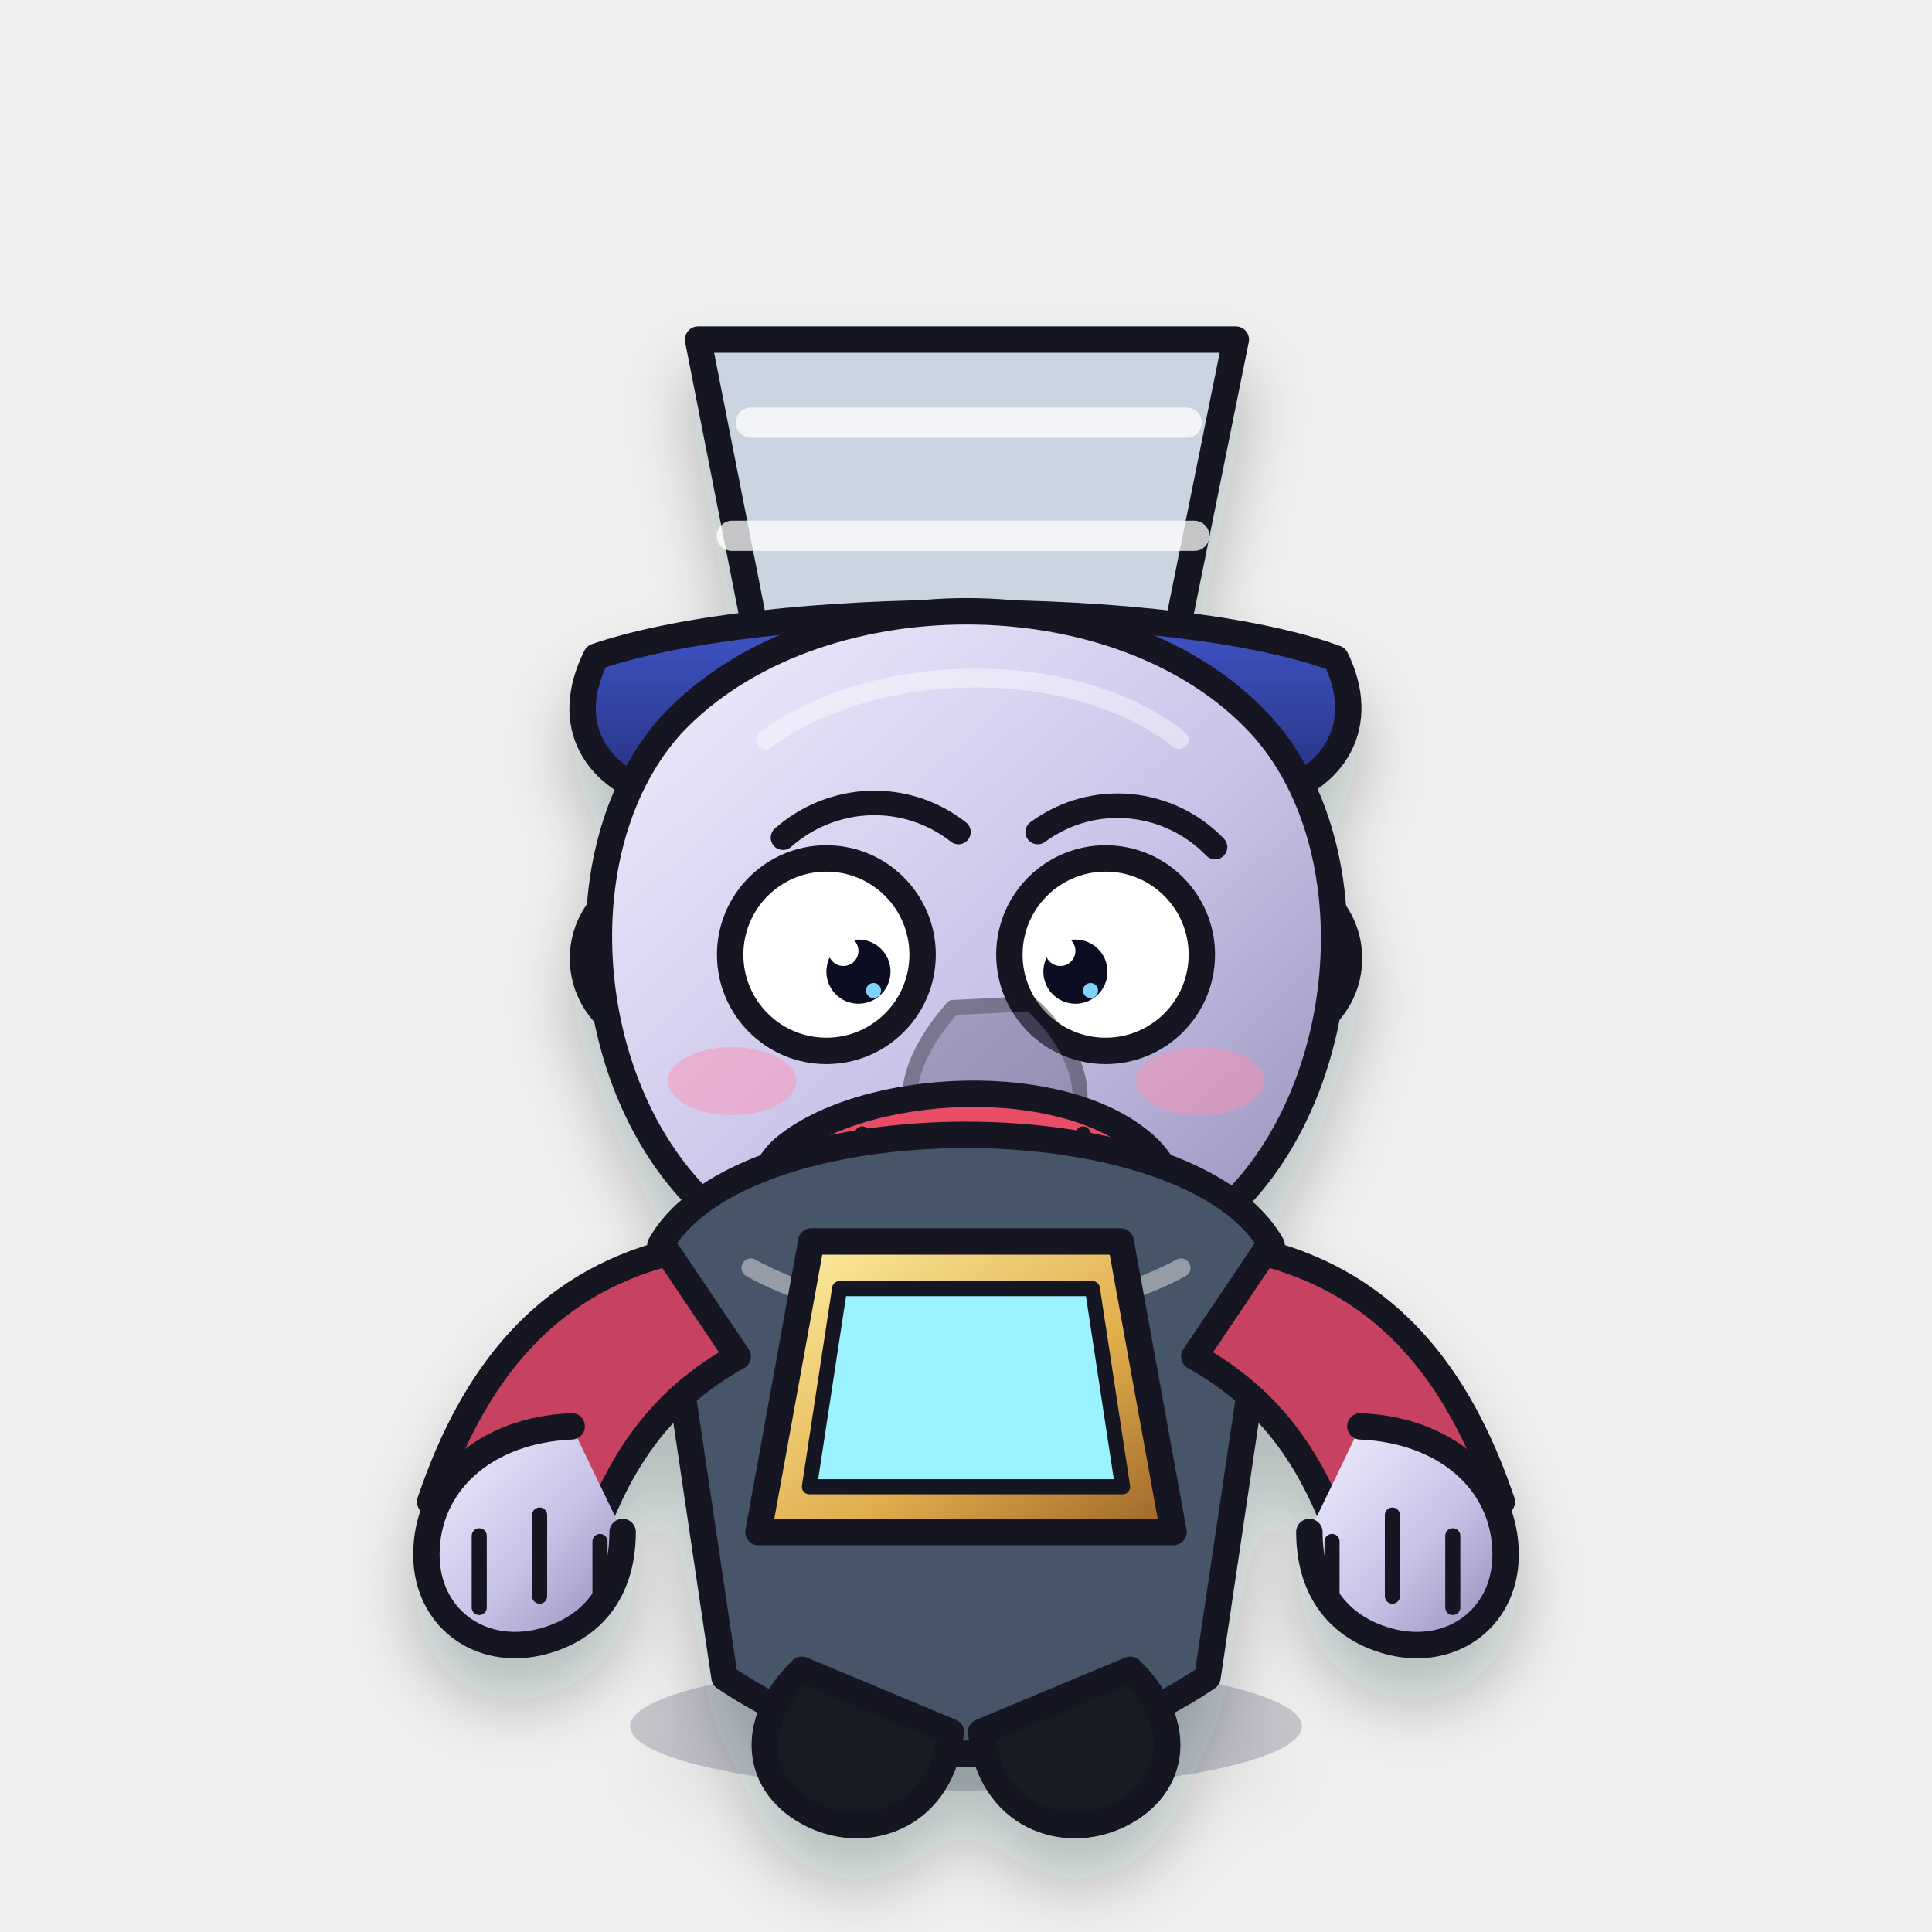
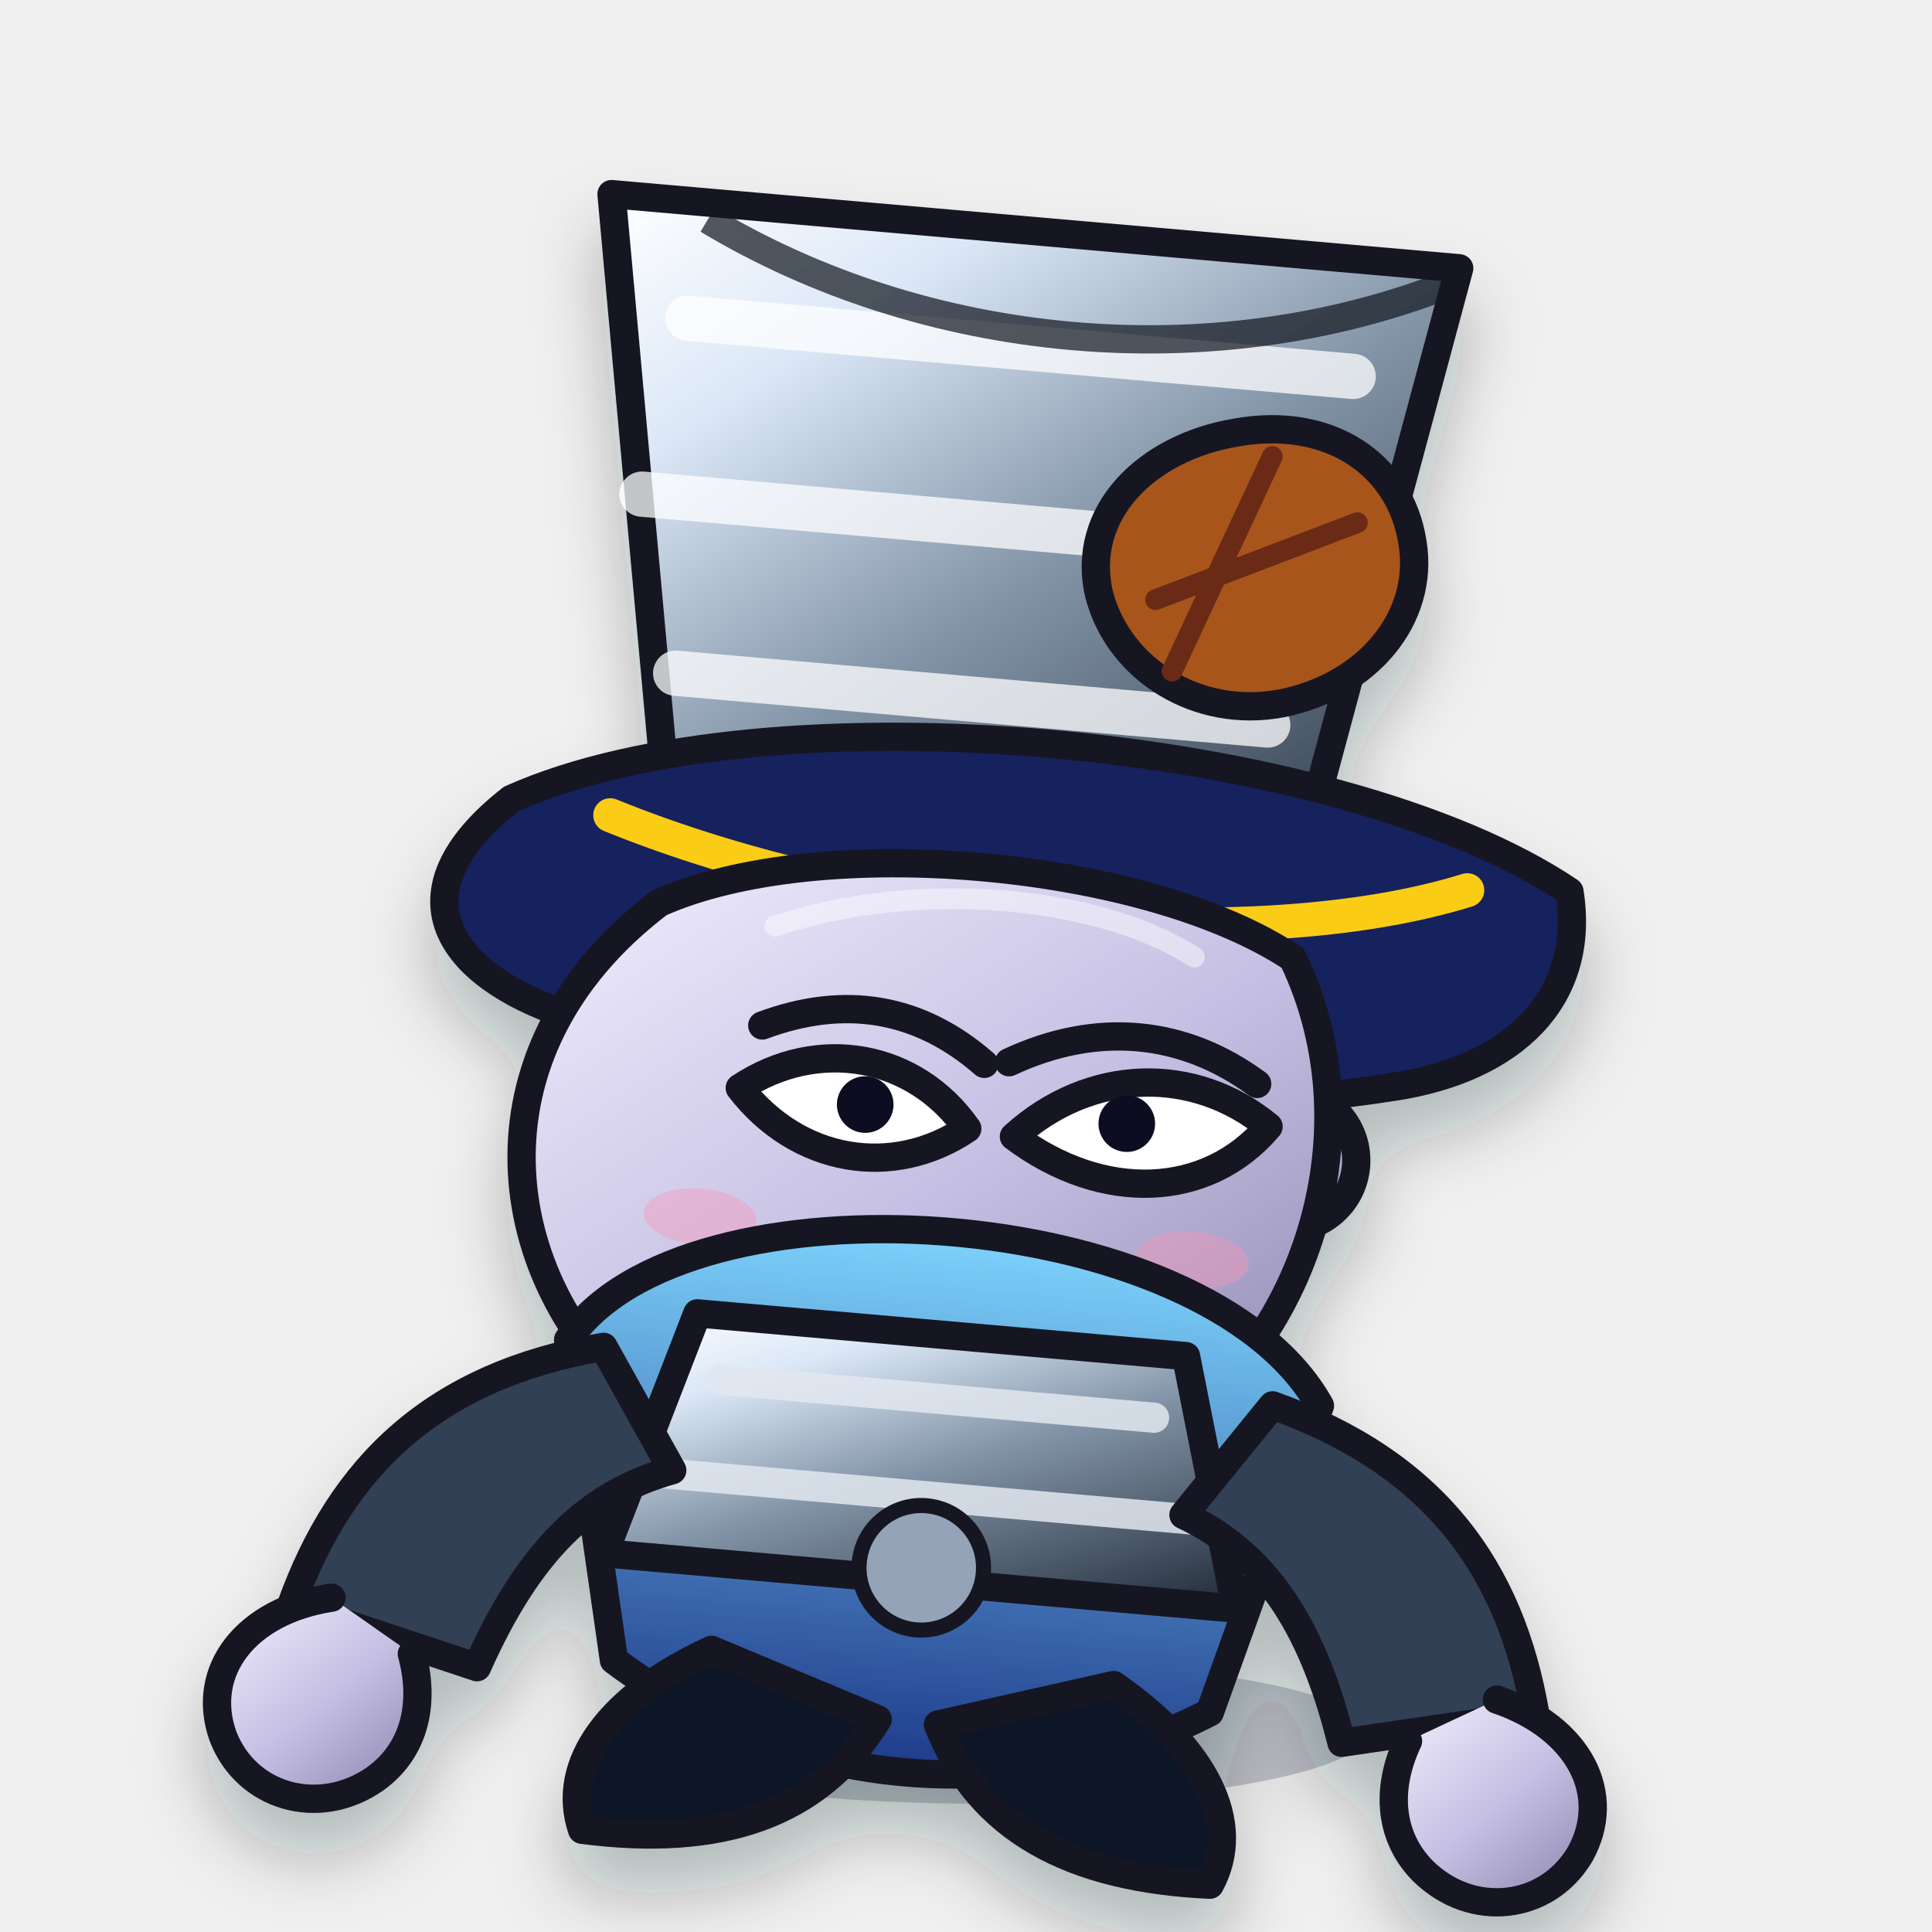
- <svg xmlns="http://www.w3.org/2000/svg" viewBox="0 0 1024 1024" role="img" aria-label="鐵桶僵屍" class="chibi-no-bg premium-detail">
+ <svg xmlns="http://www.w3.org/2000/svg" viewBox="0 0 1024 1024" role="img" aria-label="鐵桶僵屍姿勢差異版" class="chibi-no-bg premium-detail official-distinct-zombie">
  <defs>
    <linearGradient id="skin" x1="0" y1="0" x2="1" y2="1">
-       <stop offset="0" stop-color="#f2f0ff" />
-       <stop offset=".55" stop-color="#c8c3e8" />
-       <stop offset="1" stop-color="#928bb6" />
+       <stop offset="0" stop-color="#f3f0ff" />
+       <stop offset=".52" stop-color="#c5c0e3" />
+       <stop offset="1" stop-color="#8981aa" />
    </linearGradient>
-     <linearGradient id="leaf" x1="0" y1="0" x2="1" y2="1">
-       <stop offset="0" stop-color="#d9f99d" />
-       <stop offset=".5" stop-color="#4ade80" />
-       <stop offset="1" stop-color="#15803d" />
+     <linearGradient id="cone" x1="0" y1="0" x2="0" y2="1">
+       <stop offset="0" stop-color="#ffce79" />
+       <stop offset=".45" stop-color="#ff7a1a" />
+       <stop offset="1" stop-color="#b83212" />
    </linearGradient>
-     <linearGradient id="gold" x1="0" y1="0" x2="1" y2="1">
-       <stop offset="0" stop-color="#fff1a6" />
-       <stop offset=".6" stop-color="#e0ad4b" />
-       <stop offset="1" stop-color="#9a6227" />
+     <linearGradient id="bucket" x1="0" y1="0" x2="1" y2="1">
+       <stop offset="0" stop-color="#ffffff" />
+       <stop offset=".22" stop-color="#dce8f7" />
+       <stop offset=".52" stop-color="#8294a7" />
+       <stop offset=".82" stop-color="#465363" />
+       <stop offset="1" stop-color="#1f2937" />
    </linearGradient>
-     <linearGradient id="robe" x1="0" y1="0" x2="0" y2="1">
-       <stop offset="0" stop-color="#7f8cff" />
-       <stop offset="1" stop-color="#4246ae" />
+     <linearGradient id="orangeSuit" x1="0" y1="0" x2="0" y2="1">
+       <stop offset="0" stop-color="#ffb74a" />
+       <stop offset="1" stop-color="#e24b16" />
    </linearGradient>
-     <linearGradient id="red" x1="0" y1="0" x2="0" y2="1">
-       <stop offset="0" stop-color="#ff8aa0" />
-       <stop offset="1" stop-color="#8e2440" />
-     </linearGradient>
-     <linearGradient id="blue" x1="0" y1="0" x2="0" y2="1">
-       <stop offset="0" stop-color="#4156c9" />
-       <stop offset="1" stop-color="#202970" />
+     <linearGradient id="steelSuit" x1="0" y1="0" x2="0" y2="1">
+       <stop offset="0" stop-color="#7dd3fc" />
+       <stop offset="1" stop-color="#1e3a8a" />
    </linearGradient>
    <filter id="shadow" x="-40%" y="-40%" width="180%" height="180%">
-       <feDropShadow dx="0" dy="24" stdDeviation="18" flood-color="#111827" flood-opacity=".25" />
+       <feDropShadow dx="0" dy="24" stdDeviation="18" flood-color="#111827" flood-opacity=".26" />
    </filter>
-     <filter id="glow" x="-80%" y="-80%" width="260%" height="260%">
-       <feGaussianBlur stdDeviation="10" result="b" />
-       <feMerge>
-         <feMergeNode in="b" />
-         <feMergeNode in="SourceGraphic" />
-       </feMerge>
-     </filter>
-     <style>.line{stroke:#171922;stroke-width:14;stroke-linecap:round;stroke-linejoin:round}.thin{stroke:#171922;stroke-width:8;stroke-linecap:round;stroke-linejoin:round}.soft{stroke:#fff;stroke-width:10;stroke-linecap:round;opacity:.42}.float{animation:bob 1.8s ease-in-out infinite alternate;transform-origin:512px 675px}.run{animation:run .72s ease-in-out infinite alternate;transform-origin:512px 700px}.blink{animation:blink 3.4s infinite;transform-origin:center}.shine{animation:shine 1.5s ease-in-out infinite alternate}.cheek{fill:#ff8fb1;opacity:.48}@keyframes bob{from{transform:translateY(7px)}to{transform:translateY(-8px)}}@keyframes run{from{transform:translateY(6px) rotate(-2deg)}to{transform:translateY(-7px) rotate(2deg)}}@keyframes blink{0%,92%,100%{transform:scaleY(1)}95%{transform:scaleY(.12)}}@keyframes shine{from{opacity:.45}to{opacity:1}}</style>
+     <style>.line{stroke:#141821;stroke-width:15;stroke-linecap:round;stroke-linejoin:round}.thin{stroke:#141821;stroke-width:8;stroke-linecap:round;stroke-linejoin:round}.soft{stroke:#fff;stroke-width:11;stroke-linecap:round;opacity:.45}.bob{animation:bob 1.8s ease-in-out infinite alternate;transform-origin:512px 720px}@keyframes bob{from{transform:translateY(7px)}to{transform:translateY(-8px)}}</style>
  </defs>
-   <g class="run" filter="url(#shadow)">
-     <ellipse cx="512" cy="915" rx="178" ry="34" fill="#0f172a" opacity=".18" />
-     <path class="line" fill="#cbd5e1" d="M370 180h285l-38 188H407z" />
-     <path d="M398 224h231M388 284h245" stroke="#fff" stroke-width="16" stroke-linecap="round" opacity=".75" />
-     <path class="line" fill="url(#blue)" d="M316 348c91-31 305-31 392 1 17 35 0 64-37 74-101 27-218 25-318 0-38-10-55-39-37-75z" />
-     <circle class="line" cx="352" cy="508" r="43" fill="url(#skin)" />
-     <circle class="line" cx="672" cy="508" r="43" fill="url(#skin)" />
-     <path class="line" fill="url(#skin)" d="M356 384c75-80 238-80 312 0 57 62 50 184-10 249-68 74-220 74-290 0-61-64-69-186-12-249z" />
-     <path class="soft" fill="none" d="M406 392c56-42 162-45 219 0" />
-     <path d="M415 444c26-23 65-25 93-3M550 441c30-22 70-17 94 8" fill="none" stroke="#151922" stroke-width="13" stroke-linecap="round" />
-     <g class="blink">
-       <circle class="line" cx="438" cy="506" r="51" fill="#fff" />
-       <circle class="line" cx="586" cy="506" r="51" fill="#fff" />
-       <circle cx="455" cy="515" r="17" fill="#0b1020" />
-       <circle cx="570" cy="515" r="17" fill="#0b1020" />
-       <circle cx="447" cy="504" r="8" fill="#fff" />
-       <circle cx="562" cy="504" r="8" fill="#fff" />
-       <circle cx="463" cy="525" r="4" fill="#7dd3fc" />
-       <circle cx="578" cy="525" r="4" fill="#7dd3fc" />
+   <g class="bob" filter="url(#shadow)">
+     <ellipse cx="520" cy="918" rx="205" ry="38" fill="#0f172a" opacity=".2" />
+     <g transform="rotate(5 512 560)">
+       <path class="line" fill="url(#bucket)" d="M285 121h451l-64 361H350z" />
+       <path d="M331 183h354M315 278h387M341 371h315" stroke="#ffffff" stroke-width="24" stroke-linecap="round" opacity=".75" />
+       <path d="M337 130c121 59 273 60 394 0" fill="none" stroke="#141821" stroke-width="15" opacity=".72" />
+       <path class="line" fill="#a8551b" d="M626 218c48-13 88 9 98 50 10 39-17 78-62 91-43 12-87-10-101-49-14-42 18-80 65-92z" />
+       <path d="M646 229l-43 118M694 260l-103 50" stroke="#6b2c12" stroke-width="11" stroke-linecap="round" />
+       <path class="line" fill="#16205d" d="M260 445c129-72 433-72 563 0 14 56-22 96-83 111-137 34-305 35-442 0-62-15-98-55-38-111z" />
+       <path d="M313 449c146 45 346 45 456 0" fill="none" stroke="#facc15" stroke-width="18" stroke-linecap="round" />
+       <circle class="line" cx="347" cy="600" r="36" fill="url(#skin)" />
+       <circle class="line" cx="687" cy="600" r="36" fill="url(#skin)" />
+       <path class="line" fill="url(#skin)" d="M343 493c81-45 255-45 337 0 54 91 22 211-54 263-70 48-203 48-273-1-76-54-109-172-10-262z" />
+       <path class="soft" fill="none" d="M405 500c71-31 168-32 223-3" />
+       <path class="line" fill="#fff" d="M394 587c39-31 91-26 122 11-37 30-88 26-122-11z" />
+       <path class="line" fill="#fff" d="M541 600c37-40 92-46 134-17-29 41-84 48-134 17z" />
+       <circle cx="461" cy="590" r="15" fill="#0b1020" />
+       <circle cx="600" cy="588" r="15" fill="#0b1020" />
+       <path d="M403 553c42-20 82-17 119 10M535 561c45-26 91-25 132 0" fill="none" stroke="#141821" stroke-width="15" stroke-linecap="round" />
+       <ellipse cx="379" cy="657" rx="30" ry="15" fill="#ff91b2" opacity=".38" />
+       <ellipse cx="641" cy="657" rx="30" ry="15" fill="#ff91b2" opacity=".38" />
+       <path d="M424 692q86 48 177 0" fill="none" stroke="#141821" stroke-width="14" stroke-linecap="round" />
+       <path class="thin" fill="#fffaf0" d="M483 690l20 52h-43zM556 690l-22 52h46z" />
+       <path class="line" fill="url(#steelSuit)" d="M315 728c53-96 330-103 400 0l-44 167c-97 61-219 61-317 0z" />
+       <path class="line" fill="url(#bucket)" d="M382 708h260l38 131H344z" />
+       <path d="M397 742h231M369 794h286" stroke="#e2e8f0" stroke-width="16" stroke-linecap="round" opacity=".85" />
+       <circle class="thin" cx="512" cy="832" r="33" fill="#94a3b8" />
+       <path class="line" fill="#334155" d="M334 730c-88 23-133 75-153 151l101 24c22-64 51-97 94-113z" />
+       <path class="line" fill="#334155" d="M690 730c88 23 133 75 153 151l-101 24c-22-64-51-97-94-113z" />
+       <path class="line" fill="url(#skin)" d="M202 875c-45 11-66 45-51 78 15 31 54 39 82 16 19-16 24-41 14-68" />
+       <path class="line" fill="url(#skin)" d="M822 875c45 11 66 45 51 78-15 31-54 39-82 16-19-16-24-41-14-68" />
+       <path class="line" fill="#111827" d="M405 885c-51 29-75 67-60 101 73 3 124-18 151-72zM619 885c51 29 75 67 60 101-73 3-124-18-151-72z" />
    </g>
-     <ellipse class="cheek" cx="388" cy="573" rx="34" ry="18" />
-     <ellipse class="cheek" cx="636" cy="573" rx="34" ry="18" />
-     <path class="thin" fill="#6f668c" opacity=".45" d="M505 534c-16 18-35 50-12 68 18 15 53 15 70 0 22-20 1-55-17-70z" />
-     <path class="line" fill="#e94d66" d="M415 609c42-36 151-42 194 0 24 24 15 65-20 82-44 22-110 21-153-1-35-18-45-59-21-81z" />
-     <path class="thin" fill="#fffaf0" d="M457 601l25 55h-50zM574 601l-25 55h50z" />
-     <path d="M466 674q47-16 92 0" fill="none" stroke="#a82740" stroke-width="7" stroke-linecap="round" />
-     <path class="line" fill="#475569" d="M350 660c44-78 280-78 324 0l-34 229c-80 54-176 54-256 0z" />
-     <path class="soft" fill="none" d="M398 672c63 35 165 34 228 0" />
-     <path class="line" fill="url(#gold)" d="M430 658h164l28 154H402z" />
-     <path class="thin" fill="#9bf2ff" d="M445 683h134l16 105H429z" />
-     <path class="line" fill="#c74361" d="M354 664c-65 17-103 64-126 132l79 41c18-64 45-96 84-118z" />
-     <path class="line" fill="#c74361" d="M670 664c65 17 103 64 126 132l-79 41c-18-64-45-96-84-118z" />
-     <path class="line" fill="url(#skin)" d="M303 756c-46 2-77 30-77 68 0 35 31 56 65 45 25-8 39-28 39-57" />
-     <path class="line" fill="url(#skin)" d="M721 756c46 2 77 30 77 68 0 35-31 56-65 45-25-8-39-28-39-57" />
-     <path d="M254 814v38M286 803v43M318 817v34M738 803v43M770 814v38M706 817v34" class="thin" fill="none" />
-     <path class="line" fill="#171b24" d="M425 885c-29 28-25 62 6 77 29 14 68 1 73-44zM599 885c29 28 25 62-6 77-29 14-68 1-73-44z" />
  </g>
</svg>
